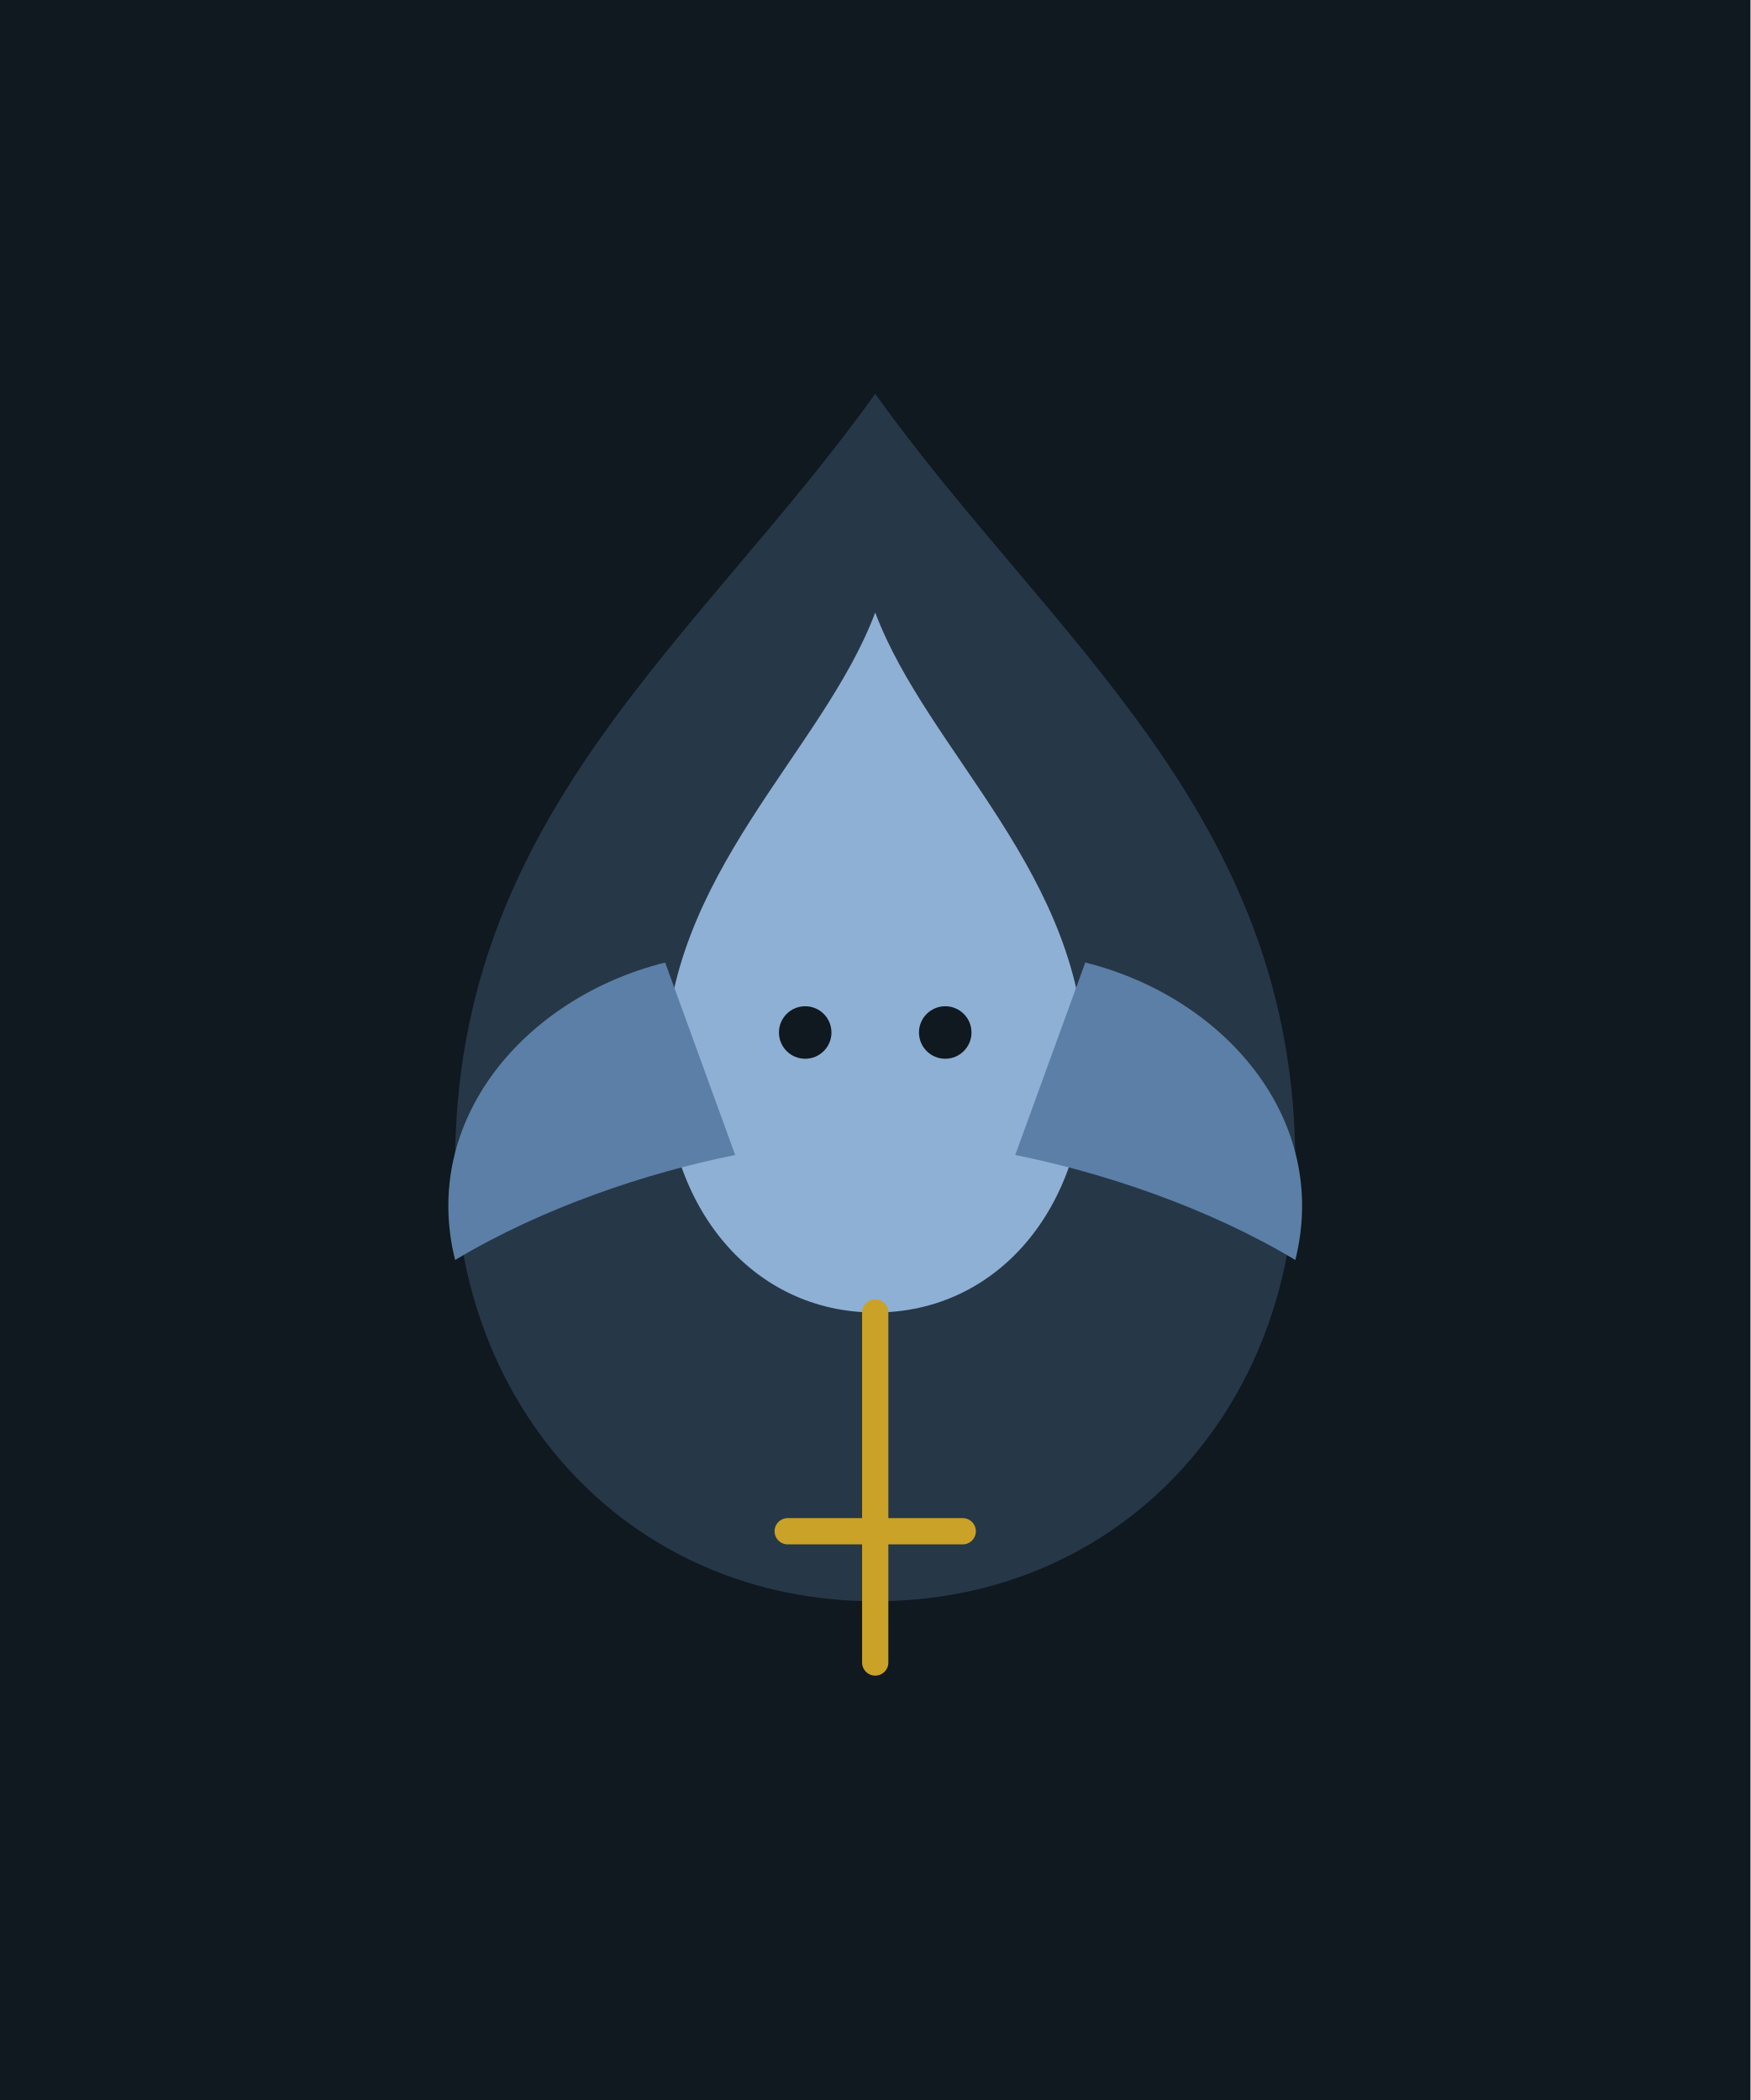
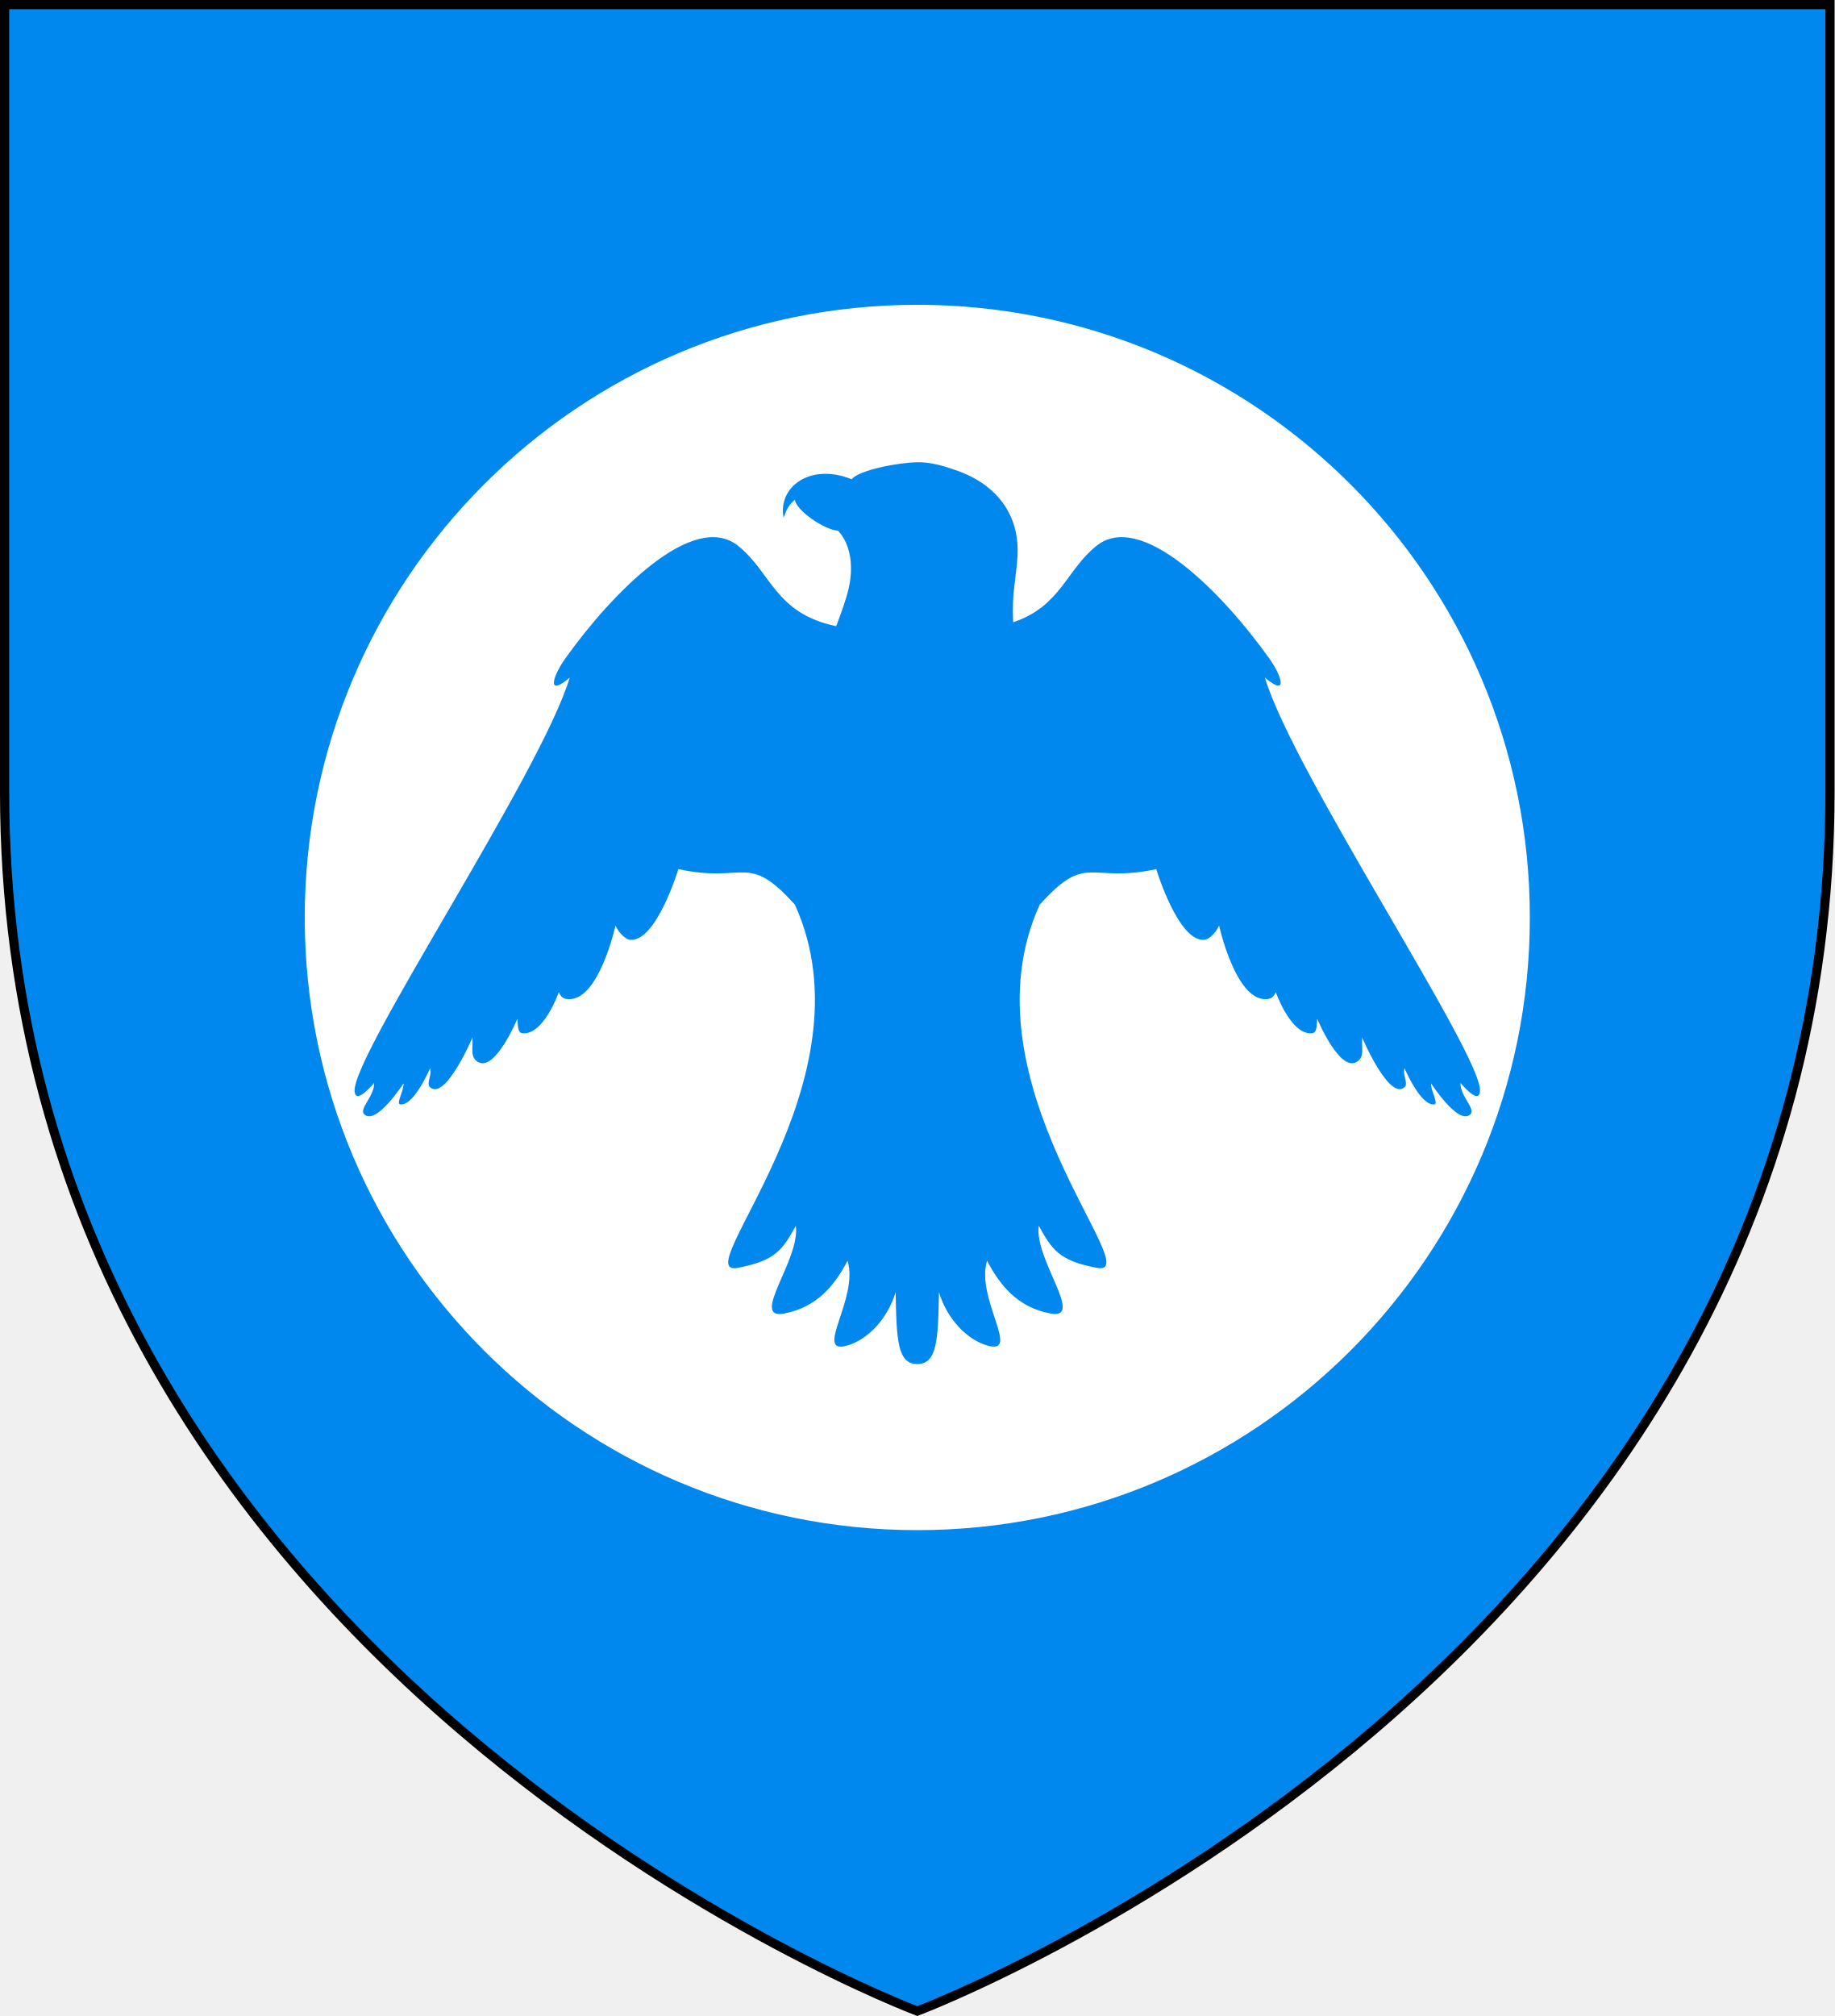
- <svg xmlns="http://www.w3.org/2000/svg" viewBox="0 0 200 240" fill="none">
-   <rect width="200" height="240" fill="#101820" />
-   <path d="M100 45c20 28 48 48 48 88 0 28-20 50-48 50s-48-22-48-50c0-40 28-60 48-88z" fill="#5b7fa6" opacity=".3" />
-   <path d="M100 70c-6 16-24 30-24 52 0 16 10 28 24 28s24-12 24-28c0-22-18-36-24-52z" fill="#8eb0d4" />
-   <path d="M76 110c-16 4-28 18-24 34 10-6 22-10 32-12M124 110c16 4 28 18 24 34-10-6-22-10-32-12" fill="#5b7fa6" />
-   <path d="M100 150 L100 190 M90 175 L110 175" stroke="#c9a227" stroke-width="3" stroke-linecap="round" />
-   <circle cx="92" cy="118" r="3" fill="#101820" />
-   <circle cx="108" cy="118" r="3" fill="#101820" />
+ <svg xmlns="http://www.w3.org/2000/svg" xmlns:xlink="http://www.w3.org/1999/xlink" width="700" height="769.068" version="1.1" id="svg6949">
+   <defs id="defs6940">
+     <radialGradient id="rg" gradientUnits="userSpaceOnUse" cx="220" cy="220" r="405">
+       <stop style="stop-color:#fff;stop-opacity:.3" offset="0" id="stop6930" />
+       <stop style="stop-color:#fff;stop-opacity:.2" offset=".2" id="stop6932" />
+       <stop style="stop-color:#666;stop-opacity:.1" offset=".6" id="stop6934" />
+       <stop style="stop-color:#000;stop-opacity:.13" offset="1" id="stop6936" />
+     </radialGradient>
+     <path id="shield" d="m 2,2 v 257 c 0,286 298,398 298,398 0,0 298,-112 298,-398 V 2 Z" />
+   </defs>
+   <use id="shine" xlink:href="#shield" transform="matrix(1.168614,0,0,1.168614,-0.5843072,-0.5843072)" style="fill:#0088ee" x="0" y="0" width="100%" height="100%" />
+   <circle cx="350" cy="350" r="233.723" id="circle6943" style="fill:#ffffff;stroke-width:1.169" />
+   <path style="fill:#0088ee;stroke-width:1.169" d="m 350.294,176.335 c -7.072,0.04 -22.453,2.889 -25.341,6.499 -15.74,-6.37 -28.227,2.88 -25.969,14.671 1.137,-2.981 1.595,-4.531 4.343,-6.874 0.27,3.919 11.005,11.41 16.388,11.831 0,0 7.52,6.546 4.103,22.023 -0.855,3.872 -3.137,10.122 -4.766,14.393 -23.396,-4.883 -24.72,-20.491 -37.423,-30.653 -17.175,-13.741 -48.295,18.218 -65.91,42.942 -4.853,6.812 -7.341,14.942 1.664,7.322 -10.92,36.46 -82.86,143.767 -82.081,157.71 0.245,4.391 4.545,0.304 7.464,-3.09 0.137,5.073 -5.943,9.883 -3.777,11.99 4.505,4.382 14.982,-11.819 14.982,-11.819 0.226,2.639 -2.976,7.788 -1.251,8.018 5.253,0.702 11.403,-13.843 11.403,-13.843 0.809,2.734 -1.64,5.9 0,7.324 5.908,5.129 16.144,-18.976 16.144,-18.976 0.253,4.386 -0.96,7.368 2.011,9.253 6.559,4.161 15.133,-16.409 15.133,-16.409 0.242,1.936 -0.053,5.249 1.831,5.492 8.119,1.045 13.982,-15.646 13.982,-15.646 0.852,1.916 1.714,2.568 3.661,2.664 11.697,0.575 17.977,-28.129 17.977,-28.129 0.761,2.028 3.386,5.302 5.658,5.494 9.889,0.834 18.31,-26.965 18.31,-26.965 25.818,5.558 26.245,-6.69 44.483,13.576 30.613,67.507 -42.164,142.38 -21.811,138.529 14.629,-2.768 17.136,-7.088 22.149,-16.043 1.836,12.711 -17.766,35.948 -4.487,33.465 12.817,-2.397 19.48,-11.114 24.23,-20.133 4.415,14.358 -13.244,36.175 -0.039,32.326 7.502,-2.186 15.238,-9.866 18.39,-20.359 0.29,18.436 0.773,27.442 8.258,27.442 7.485,0 7.968,-9.006 8.258,-27.442 3.152,10.493 10.888,18.173 18.39,20.359 13.205,3.849 -4.454,-17.968 -0.039,-32.326 4.75,9.019 11.414,17.737 24.23,20.133 13.279,2.483 -6.324,-20.755 -4.487,-33.465 5.013,8.955 7.52,13.275 22.149,16.043 20.353,3.851 -52.424,-71.021 -21.811,-138.529 18.238,-20.266 18.665,-8.018 44.483,-13.576 0,0 8.421,27.799 18.31,26.965 2.273,-0.192 4.898,-3.466 5.658,-5.494 0,0 6.28,28.704 17.977,28.129 1.947,-0.096 2.809,-0.748 3.661,-2.664 0,0 5.863,16.691 13.982,15.646 1.884,-0.242 1.589,-3.555 1.831,-5.492 0,0 8.573,20.57 15.133,16.409 2.971,-1.885 1.758,-4.868 2.011,-9.253 0,0 10.236,24.105 16.144,18.976 1.64,-1.424 -0.809,-4.59 0,-7.324 0,0 6.15,14.545 11.403,13.843 1.725,-0.231 -1.477,-5.379 -1.251,-8.018 0,0 10.477,16.201 14.982,11.819 2.165,-2.106 -3.915,-6.917 -3.777,-11.99 2.918,3.395 7.218,7.481 7.464,3.09 0.779,-13.943 -71.161,-121.251 -82.081,-157.71 9.005,7.619 6.517,-0.51 1.664,-7.322 -17.615,-24.724 -48.735,-56.683 -65.91,-42.942 -11.601,9.281 -13.704,23.107 -31.801,29.156 -0.568,-11.674 1.131,-16.171 1.666,-25.413 0.748,-12.902 -5.438,-25.997 -22.642,-32.276 -6.452,-2.355 -11.056,-3.381 -15.299,-3.357 z" id="path6945" />
+   <use id="use6947" xlink:href="#shield" style="fill:none;stroke:#000000;stroke-width:3" transform="matrix(1.168614,0,0,1.168614,-0.5843072,-0.5843072)" x="0" y="0" width="100%" height="100%" />
</svg>
